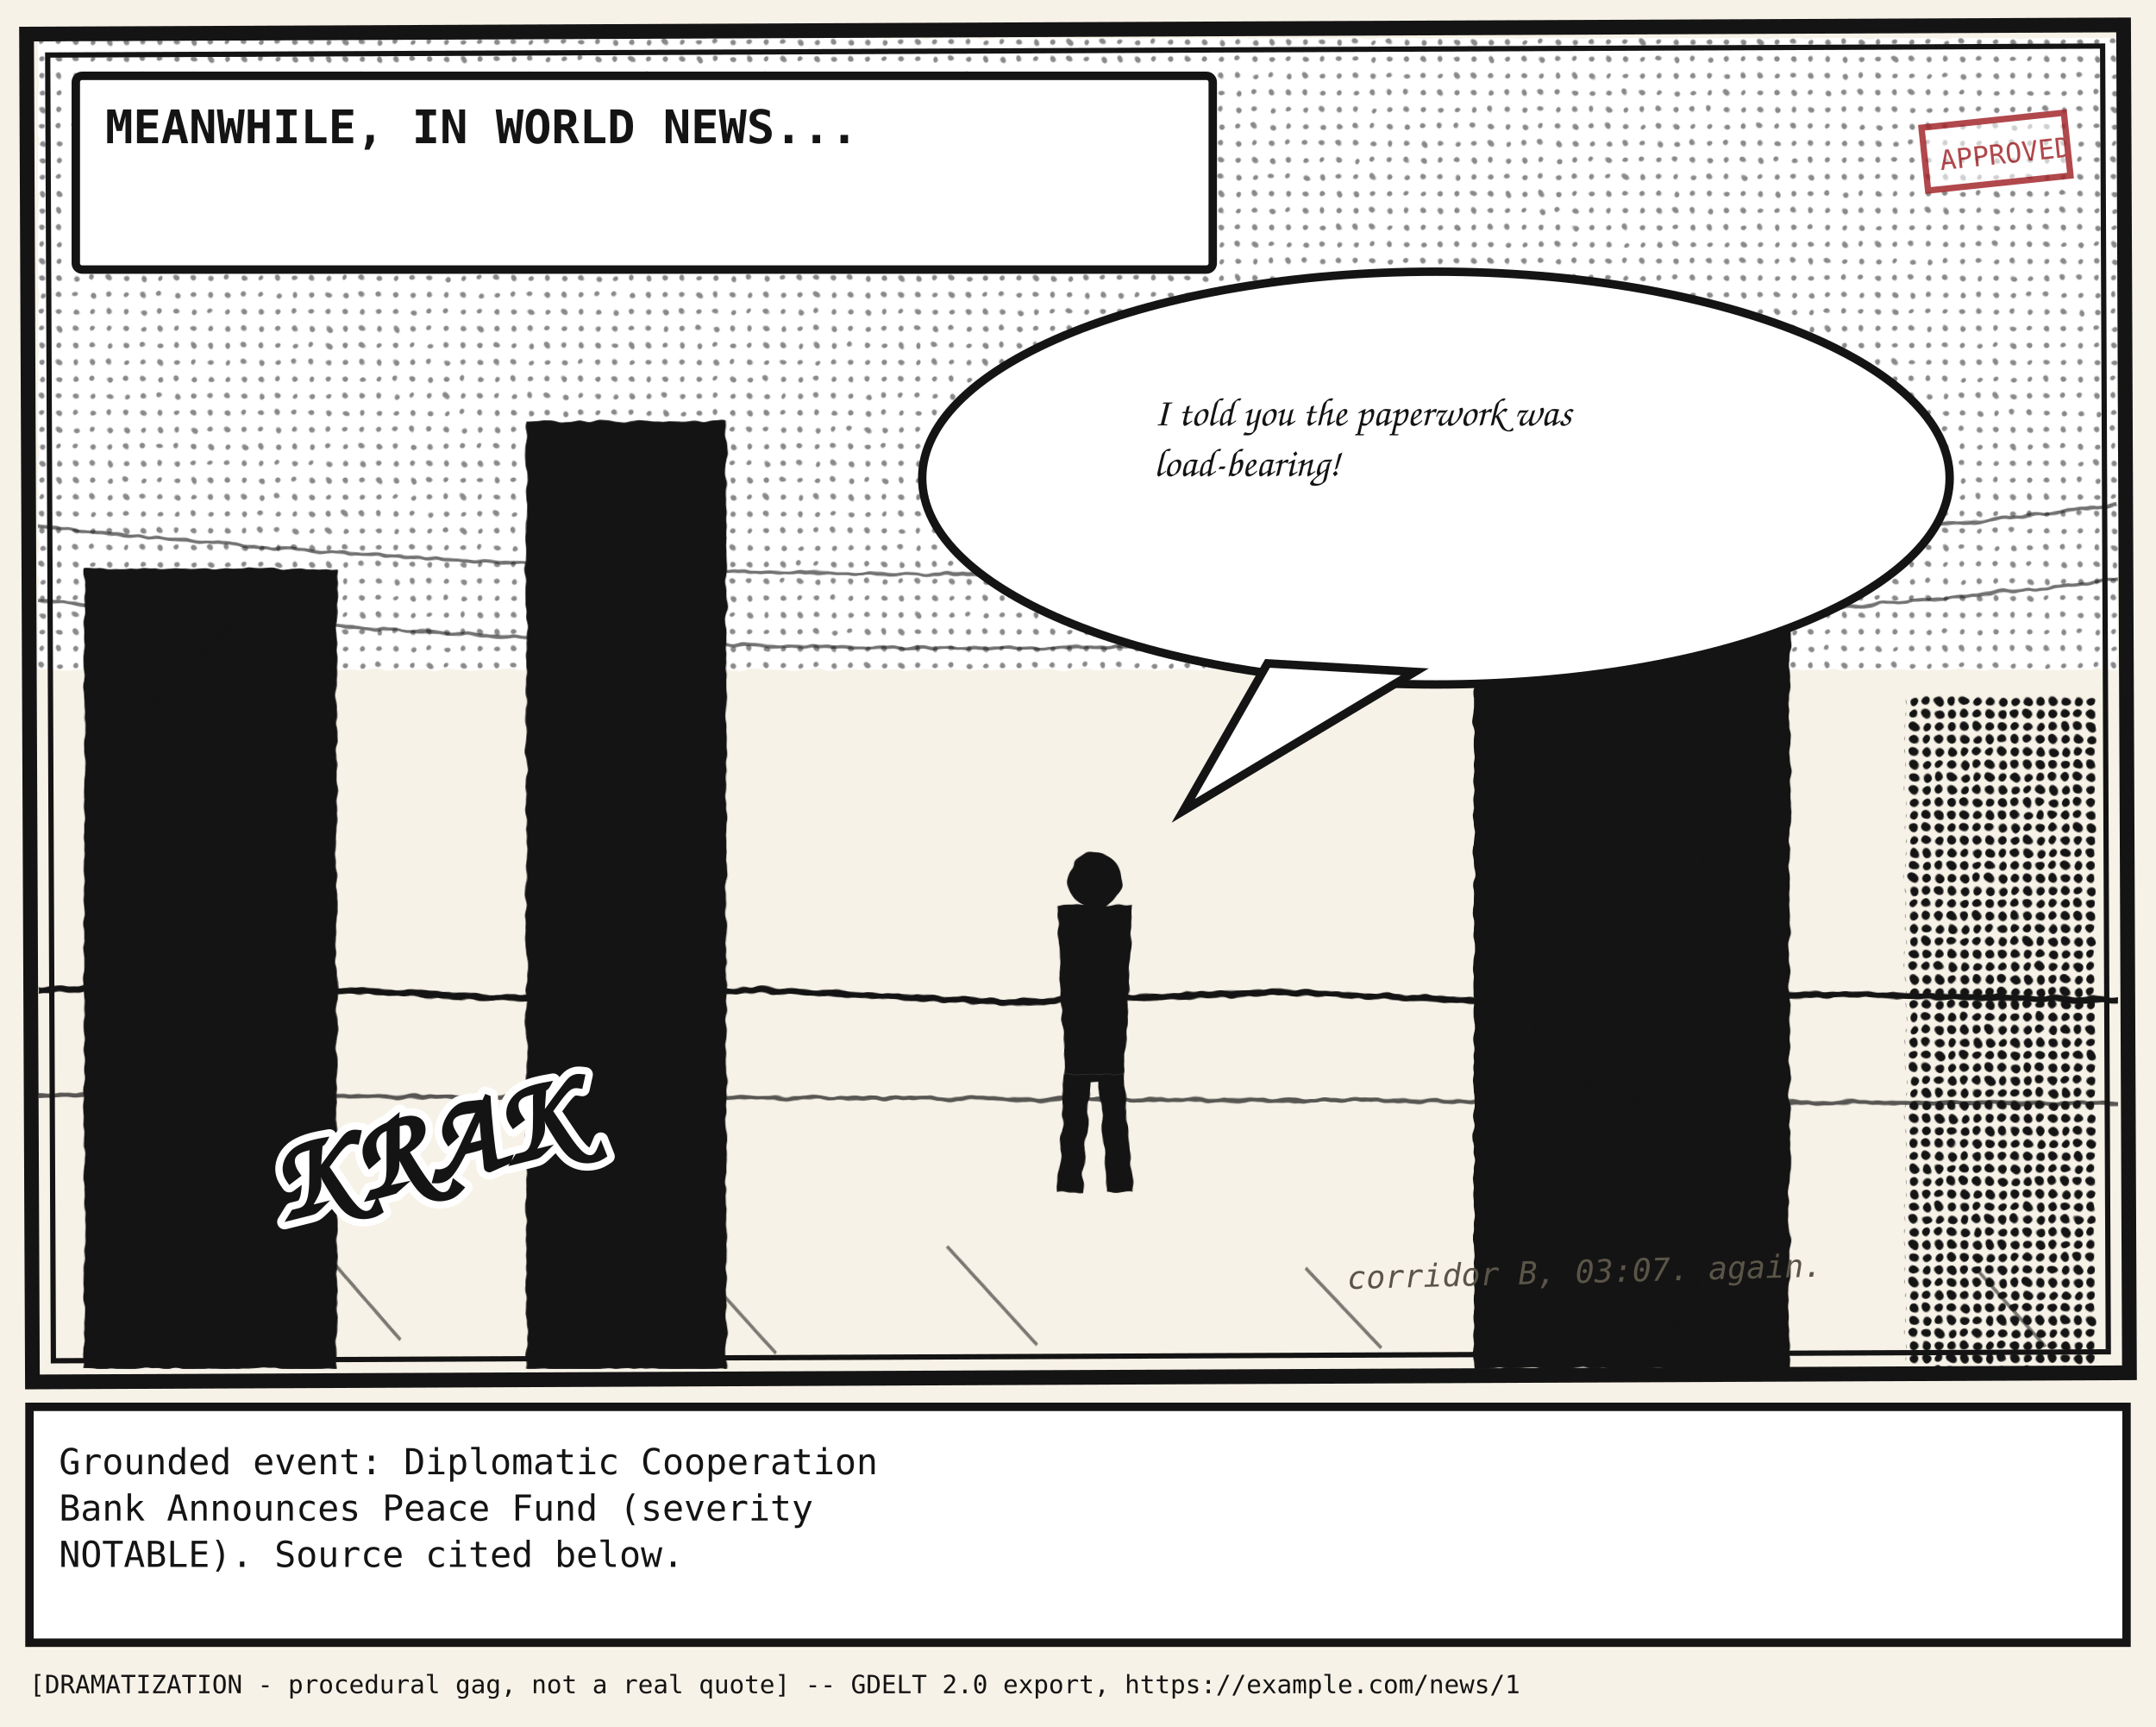
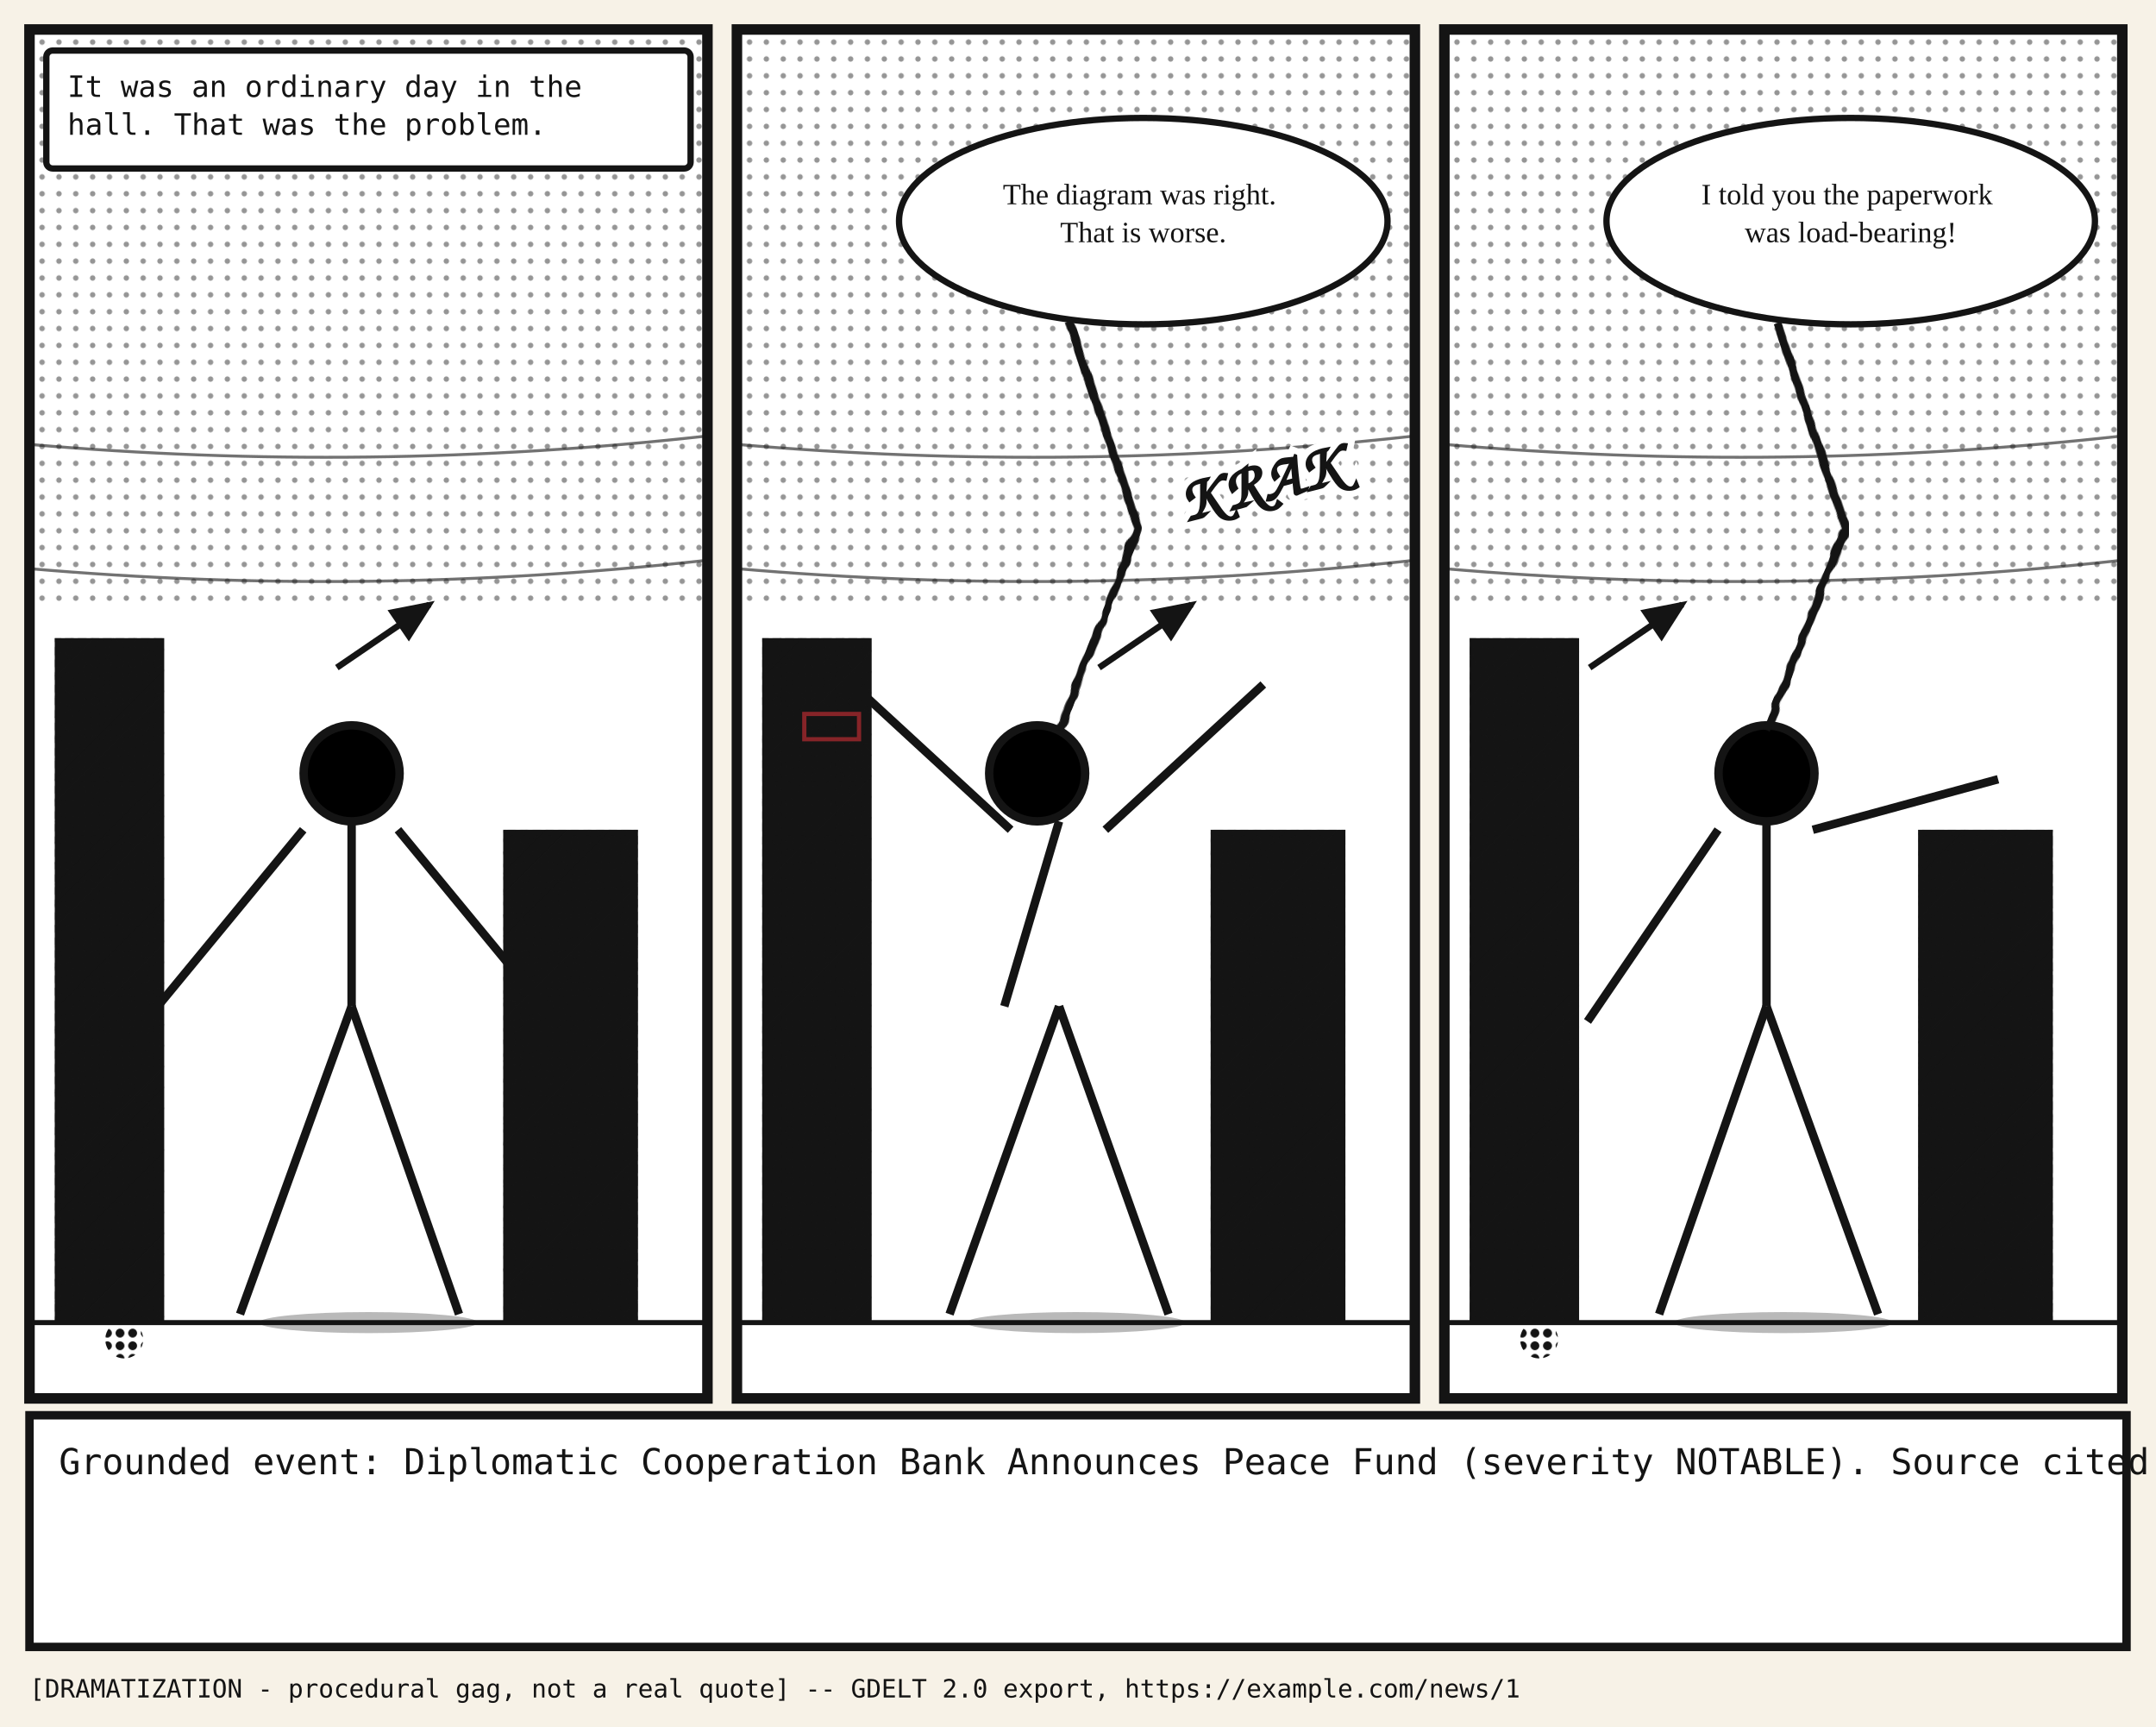
<svg xmlns="http://www.w3.org/2000/svg" width="1024" height="820" viewBox="0 0 1024 820">
  <defs>
    <pattern id="screentone" width="8" height="8" patternUnits="userSpaceOnUse">
      <circle cx="4" cy="4" r="1.3" fill="#141414" />
    </pattern>
    <pattern id="screentone-dark" width="6" height="6" patternUnits="userSpaceOnUse">
      <circle cx="3" cy="3" r="2.1" fill="#141414" />
    </pattern>
    <pattern id="hatch" width="7" height="7" patternUnits="userSpaceOnUse" patternTransform="rotate(45)">
      <line x1="0" y1="0" x2="0" y2="7" stroke="#141414" stroke-width="1.1" />
    </pattern>
    <filter id="ink" x="-4%" y="-4%" width="108%" height="108%">
      <feTurbulence type="fractalNoise" baseFrequency="0.11" numOctaves="2" seed="7" result="n" />
      <feDisplacementMap in="SourceGraphic" in2="n" scale="2.6" />
    </filter>
-     <clipPath id="artz">
-       <rect x="18" y="18" width="988" height="632" />
-     </clipPath>
+     <marker id="focalhead" markerWidth="8" markerHeight="8" refX="6" refY="3" orient="auto">
+       <path d="M0 0 L7 3 L0 6 Z" fill="#141414" />
+     </marker>
  </defs>
  <rect width="1024" height="820" fill="#f7f2e7" />
-   <g clip-path="url(#artz)" filter="url(#ink)">
-     <rect x="18" y="18" width="988" height="300" fill="#ffffff" />
-     <rect x="18" y="18" width="988" height="300" fill="url(#screentone)" opacity="0.5" />
-     <rect x="40" y="270" width="120" height="380" fill="#141414" />
-     <rect x="40" y="270" width="120" height="380" fill="url(#hatch)" opacity="0.35" />
-     <rect x="250" y="200" width="95" height="450" fill="#141414" />
-     <rect x="250" y="200" width="95" height="450" fill="url(#hatch)" opacity="0.25" />
-     <rect x="700" y="240" width="150" height="410" fill="#141414" />
-     <rect x="700" y="240" width="150" height="410" fill="url(#hatch)" opacity="0.3" />
-     <rect x="905" y="330" width="90" height="320" fill="url(#screentone-dark)" />
-     <path d="M18 470 L120 468 L240 474 L360 470 L480 476 L610 471 L740 477 L870 472 L1006 475" fill="none" stroke="#141414" stroke-width="3" />
-     <path d="M18 520 L1006 524" fill="none" stroke="#141414" stroke-width="2" opacity="0.7" />
-     <path d="M18 250 Q 500 300 1006 240" fill="none" stroke="#141414" stroke-width="1.6" opacity="0.6" />
-     <path d="M18 285 Q 500 335 1006 275" fill="none" stroke="#141414" stroke-width="1.6" opacity="0.6" />
-     <g transform="translate(520 470)">
-       <circle cx="0" cy="-52" r="13" fill="#141414" />
-       <path d="M-18 -40 L18 -40 L14 40 L-14 40 Z" fill="#141414" />
-       <path d="M-14 40 L-18 96 L-6 96 L-2 44 L2 44 L6 96 L18 96 L14 40 Z" fill="#141414" />
+   <g data-panel="0" data-orientation="horizontal">
+     <g data-panelimg="0">
+       <rect x="14" y="14" width="322" height="650" fill="#ffffff" />
+       <rect x="14" y="14" width="322" height="273" fill="url(#screentone)" opacity="0.45" />
+       <rect x="26" y="303" width="52" height="325" fill="#141414" />
+       <rect x="26" y="303" width="52" height="325" fill="url(#hatch)" opacity="0.3" />
+       <rect x="26" y="303" width="52" height="325" fill="url(#screentone-dark)" opacity="0.45" />
+       <rect x="239" y="394" width="64" height="234" fill="#141414" />
+       <rect x="239" y="394" width="64" height="234" fill="url(#hatch)" opacity="0.3" />
+       <rect x="239" y="394" width="64" height="234" fill="url(#screentone-dark)" opacity="0.45" />
+       <path d="M14 211 Q 175 225 336 207" fill="none" stroke="#141414" stroke-width="1.4" opacity="0.6" />
+       <path d="M14 270 Q 175 284 336 266" fill="none" stroke="#141414" stroke-width="1.4" opacity="0.6" />
+       <path d="M14 628 L336 628" stroke="#141414" stroke-width="2.4" />
+       <ellipse cx="175" cy="628" rx="52" ry="5" fill="#141414" opacity="0.3" />
+       <circle cx="59" cy="636" r="9" fill="url(#screentone-dark)" />
+       <g stroke="#141414" stroke-width="4">
+         <circle cx="167.0" cy="367.2" r="22.8" />
+         <line x1="167.0" y1="390.0" x2="167.0" y2="477.8" />
+         <line x1="144" y1="394" x2="69" y2="485" />
+         <line x1="189" y1="394" x2="264" y2="485" />
+         <line x1="167.0" y1="477.8" x2="114.0" y2="624" />
+         <line x1="167.0" y1="477.8" x2="218.0" y2="624" />
+       </g>
    </g>
-     <g stroke="#141414" stroke-width="1.6" opacity="0.55">
-       <line x1="60" y1="600" x2="96" y2="640" />
-       <line x1="150" y1="590" x2="190" y2="636" />
-       <line x1="330" y1="600" x2="368" y2="642" />
-       <line x1="450" y1="592" x2="492" y2="638" />
-       <line x1="620" y1="602" x2="656" y2="640" />
-       <line x1="800" y1="594" x2="840" y2="638" />
-       <line x1="940" y1="604" x2="972" y2="640" />
+     <g data-beat="0" data-kind="setup" data-pose="standing-deadpan">
+       <path data-focal="setup" d="M160 317 L204 287" stroke="#141414" stroke-width="3" fill="none" marker-end="url(#focalhead)" />
+       <rect x="22" y="24" width="306" height="56" rx="3" fill="#ffffff" stroke="#141414" stroke-width="3" />
+       <text font-family="Iosevka, monospace" font-size="14" fill="#141414">
+         <tspan x="32" y="46">It was an ordinary day in the</tspan>
+         <tspan x="32" y="64">hall. That was the problem.</tspan>
+       </text>
    </g>
+     <rect x="14" y="14" width="322" height="650" fill="none" stroke="#141414" stroke-width="5" />
  </g>
-   <g transform="rotate(-0.250 512 334)">
-     <rect x="14" y="14" width="996" height="640" fill="none" stroke="#141414" stroke-width="7" />
-     <rect x="24" y="24" width="976" height="620" fill="none" stroke="#141414" stroke-width="2.5" />
+   <g data-panel="1" data-orientation="horizontal">
+     <g data-panelimg="1">
+       <rect x="350" y="14" width="322" height="650" fill="#ffffff" />
+       <rect x="350" y="14" width="322" height="273" fill="url(#screentone)" opacity="0.45" />
+       <rect x="362" y="303" width="52" height="325" fill="#141414" />
+       <rect x="362" y="303" width="52" height="325" fill="url(#hatch)" opacity="0.3" />
+       <rect x="362" y="303" width="52" height="325" fill="url(#screentone-dark)" opacity="0.45" />
+       <rect x="575" y="394" width="64" height="234" fill="#141414" />
+       <rect x="575" y="394" width="64" height="234" fill="url(#hatch)" opacity="0.3" />
+       <rect x="575" y="394" width="64" height="234" fill="url(#screentone-dark)" opacity="0.45" />
+       <path d="M350 211 Q 511 225 672 207" fill="none" stroke="#141414" stroke-width="1.4" opacity="0.6" />
+       <path d="M350 270 Q 511 284 672 266" fill="none" stroke="#141414" stroke-width="1.4" opacity="0.6" />
+       <path d="M350 628 L672 628" stroke="#141414" stroke-width="2.4" />
+       <ellipse cx="511" cy="628" rx="52" ry="5" fill="#141414" opacity="0.3" />
+       <rect x="382" y="339" width="26" height="12" fill="none" stroke="#a3282d" stroke-width="2" opacity="0.8" />
+       <g stroke="#141414" stroke-width="4">
+         <circle cx="492.6" cy="367.2" r="22.8" />
+         <line x1="503.0" y1="390.0" x2="477.0" y2="477.8" />
+         <line x1="480" y1="394" x2="405" y2="325" />
+         <line x1="525" y1="394" x2="600" y2="325" />
+         <line x1="503.0" y1="477.8" x2="451.0" y2="624" />
+         <line x1="503.0" y1="477.8" x2="555.0" y2="624" />
+       </g>
+     </g>
+     <g data-beat="1" data-kind="reaction" data-pose="reacting">
+       <path data-focal="reaction" d="M522 317 L566 287" stroke="#141414" stroke-width="3" fill="none" marker-end="url(#focalhead)" />
+       <ellipse cx="543" cy="105" rx="116" ry="49" fill="#ffffff" stroke="#141414" stroke-width="3" />
+       <path class="tail" d="M508 153 Q540.6 250.8 540.6 250.8 Q540.6 250.8 503 347" fill="none" stroke="#141414" stroke-width="4" filter="url(#ink)" />
+       <text text-anchor="middle" font-size="14" fill="#141414">
+         <tspan x="543" y="97">The diagram was right.</tspan>
+         <tspan x="543" y="115">That is worse.</tspan>
+       </text>
+       <text data-sfx="KRAK" x="562.0" y="248.4" font-family="Averia Gruesa Libre, cursive" font-size="30" font-weight="bold" fill="#141414" stroke="#ffffff" stroke-width="6" paint-order="stroke" transform="rotate(-14 562.0 248.4)">KRAK</text>
+     </g>
+     <rect x="350" y="14" width="322" height="650" fill="none" stroke="#141414" stroke-width="5" />
  </g>
-   <g clip-path="url(#artz)" />
-   <rect x="36" y="36" width="540" height="92" rx="3" fill="#ffffff" stroke="#141414" stroke-width="4" />
-   <text font-family="Iosevka, monospace" font-size="22" font-weight="bold" fill="#141414">
-     <tspan x="50" y="68">MEANWHILE, IN WORLD NEWS...</tspan>
+   <g data-panel="2" data-orientation="horizontal">
+     <g data-panelimg="2">
+       <rect x="686" y="14" width="322" height="650" fill="#ffffff" />
+       <rect x="686" y="14" width="322" height="273" fill="url(#screentone)" opacity="0.45" />
+       <rect x="698" y="303" width="52" height="325" fill="#141414" />
+       <rect x="698" y="303" width="52" height="325" fill="url(#hatch)" opacity="0.3" />
+       <rect x="698" y="303" width="52" height="325" fill="url(#screentone-dark)" opacity="0.45" />
+       <rect x="911" y="394" width="64" height="234" fill="#141414" />
+       <rect x="911" y="394" width="64" height="234" fill="url(#hatch)" opacity="0.3" />
+       <rect x="911" y="394" width="64" height="234" fill="url(#screentone-dark)" opacity="0.45" />
+       <path d="M686 211 Q 847 225 1008 207" fill="none" stroke="#141414" stroke-width="1.4" opacity="0.6" />
+       <path d="M686 270 Q 847 284 1008 266" fill="none" stroke="#141414" stroke-width="1.4" opacity="0.6" />
+       <path d="M686 628 L1008 628" stroke="#141414" stroke-width="2.4" />
+       <ellipse cx="847" cy="628" rx="52" ry="5" fill="#141414" opacity="0.3" />
+       <circle cx="731" cy="636" r="9" fill="url(#screentone-dark)" />
+       <g stroke="#141414" stroke-width="4">
+         <circle cx="839.0" cy="367.2" r="22.8" />
+         <line x1="839.0" y1="390.0" x2="839.0" y2="477.8" />
+         <line x1="816" y1="394" x2="754" y2="485" />
+         <line x1="861" y1="394" x2="949" y2="370" />
+         <line x1="839.0" y1="477.8" x2="788.0" y2="624" />
+         <line x1="839.0" y1="477.8" x2="892.0" y2="624" />
+       </g>
+     </g>
+     <g data-beat="2" data-kind="gag" data-pose="pointing">
+       <path data-focal="gag" d="M755 317 L799 287" stroke="#141414" stroke-width="3" fill="none" marker-end="url(#focalhead)" />
+       <ellipse cx="879" cy="105" rx="116" ry="49" fill="#ffffff" stroke="#141414" stroke-width="3" />
+       <path class="tail" d="M844 153 Q876.6 250.8 876.6 250.8 Q876.6 250.8 839 347" fill="none" stroke="#141414" stroke-width="4" filter="url(#ink)" />
+       <text text-anchor="middle" font-size="14" fill="#141414">
+         <tspan x="879" y="97">I told you the paperwork</tspan>
+         <tspan x="879" y="115">was load-bearing!</tspan>
+       </text>
+     </g>
+     <rect x="686" y="14" width="322" height="650" fill="none" stroke="#141414" stroke-width="5" />
+   </g>
+   <rect x="14" y="672" width="996" height="110" fill="#ffffff" stroke="#141414" stroke-width="4" />
+   <text font-family="Iosevka, monospace" font-size="17" fill="#141414">
+     <tspan x="28" y="700">Grounded event: Diplomatic Cooperation Bank Announces Peace Fund (severity NOTABLE). Source cited below.</tspan>
  </text>
-   <ellipse cx="682" cy="227" rx="244" ry="98" fill="#ffffff" stroke="#141414" stroke-width="4" />
-   <polygon points="602,315 562,385 672,319" fill="#ffffff" stroke="#141414" stroke-width="4" />
-   <text font-family="Averia Gruesa Libre, Comic Sans MS, cursive" font-size="19" fill="#141414">
-     <tspan x="548" y="202">I told you the paperwork was</tspan>
-     <tspan x="548" y="226">load-bearing!</tspan>
-   </text>
-   <text font-family="Averia Gruesa Libre, Comic Sans MS, cursive" font-weight="bold" fill="#ffffff" stroke="#ffffff" stroke-width="7" stroke-linejoin="round" x="132" y="581" font-size="56" transform="rotate(-14 132 581)">KRAK</text>
-   <text font-family="Averia Gruesa Libre, Comic Sans MS, cursive" font-weight="bold" fill="#141414" x="132" y="581" font-size="56" transform="rotate(-14 132 581)">KRAK</text>
-   <text x="640" y="612" font-family="Iosevka, monospace" font-size="15" font-style="italic" fill="#5a5548" transform="rotate(-1.5 640 612)">corridor B, 03:07. again.</text>
-   <g transform="rotate(-6 948 72)" opacity="0.85">
-     <rect x="914" y="57" width="68" height="30" fill="#ffffff" fill-opacity="0.7" stroke="#a3282d" stroke-width="3" />
-     <text x="921" y="78" font-family="Iosevka, monospace" font-size="13" fill="#a3282d">APPROVED</text>
-   </g>
-   <rect x="14" y="668" width="996" height="112" fill="#ffffff" stroke="#141414" stroke-width="4" />
-   <text font-family="Iosevka, monospace" font-size="17" fill="#141414">
-     <tspan x="28" y="700">Grounded event: Diplomatic Cooperation</tspan>
-     <tspan x="28" y="722">Bank Announces Peace Fund (severity</tspan>
-     <tspan x="28" y="744">NOTABLE). Source cited below.</tspan>
-   </text>
-   <text x="14" y="804" font-family="Iosevka, monospace" font-size="12" fill="#141414">[DRAMATIZATION - procedural gag, not a real quote] -- GDELT 2.0 export, https://example.com/news/1</text>
+   <text x="14" y="806" font-family="Iosevka, monospace" font-size="12" fill="#141414">[DRAMATIZATION - procedural gag, not a real quote] -- GDELT 2.0 export, https://example.com/news/1</text>
</svg>
